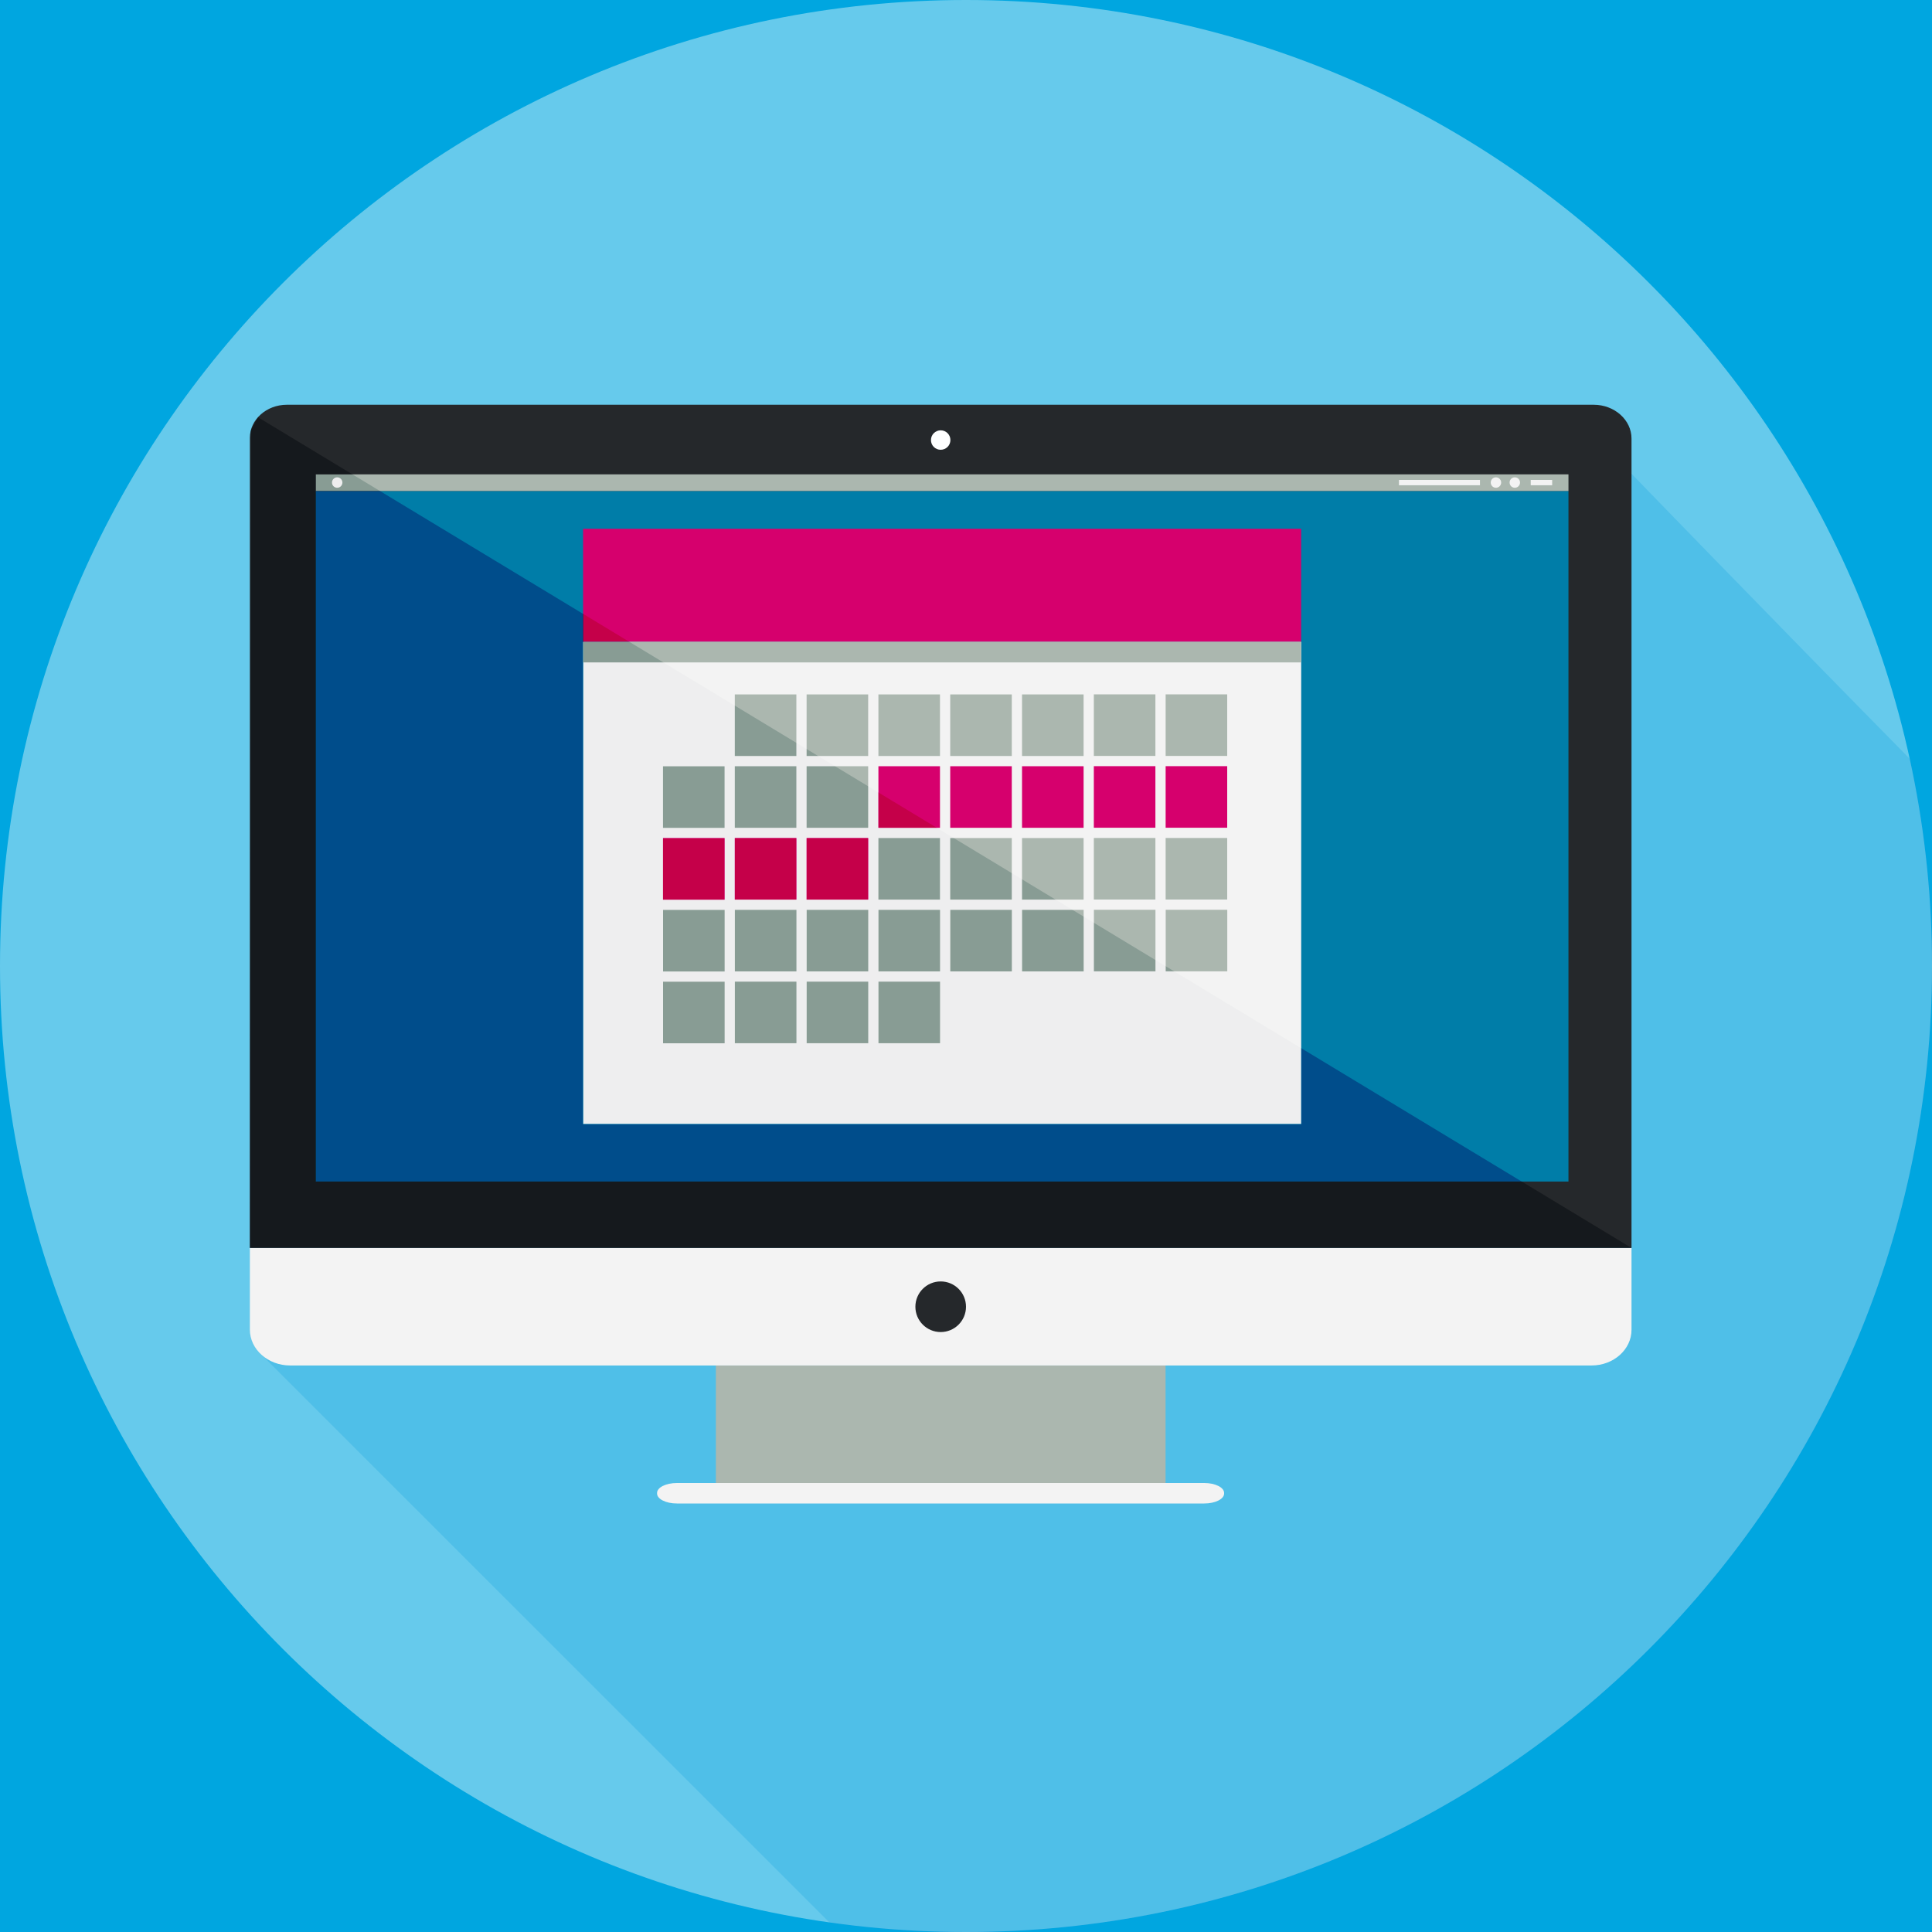
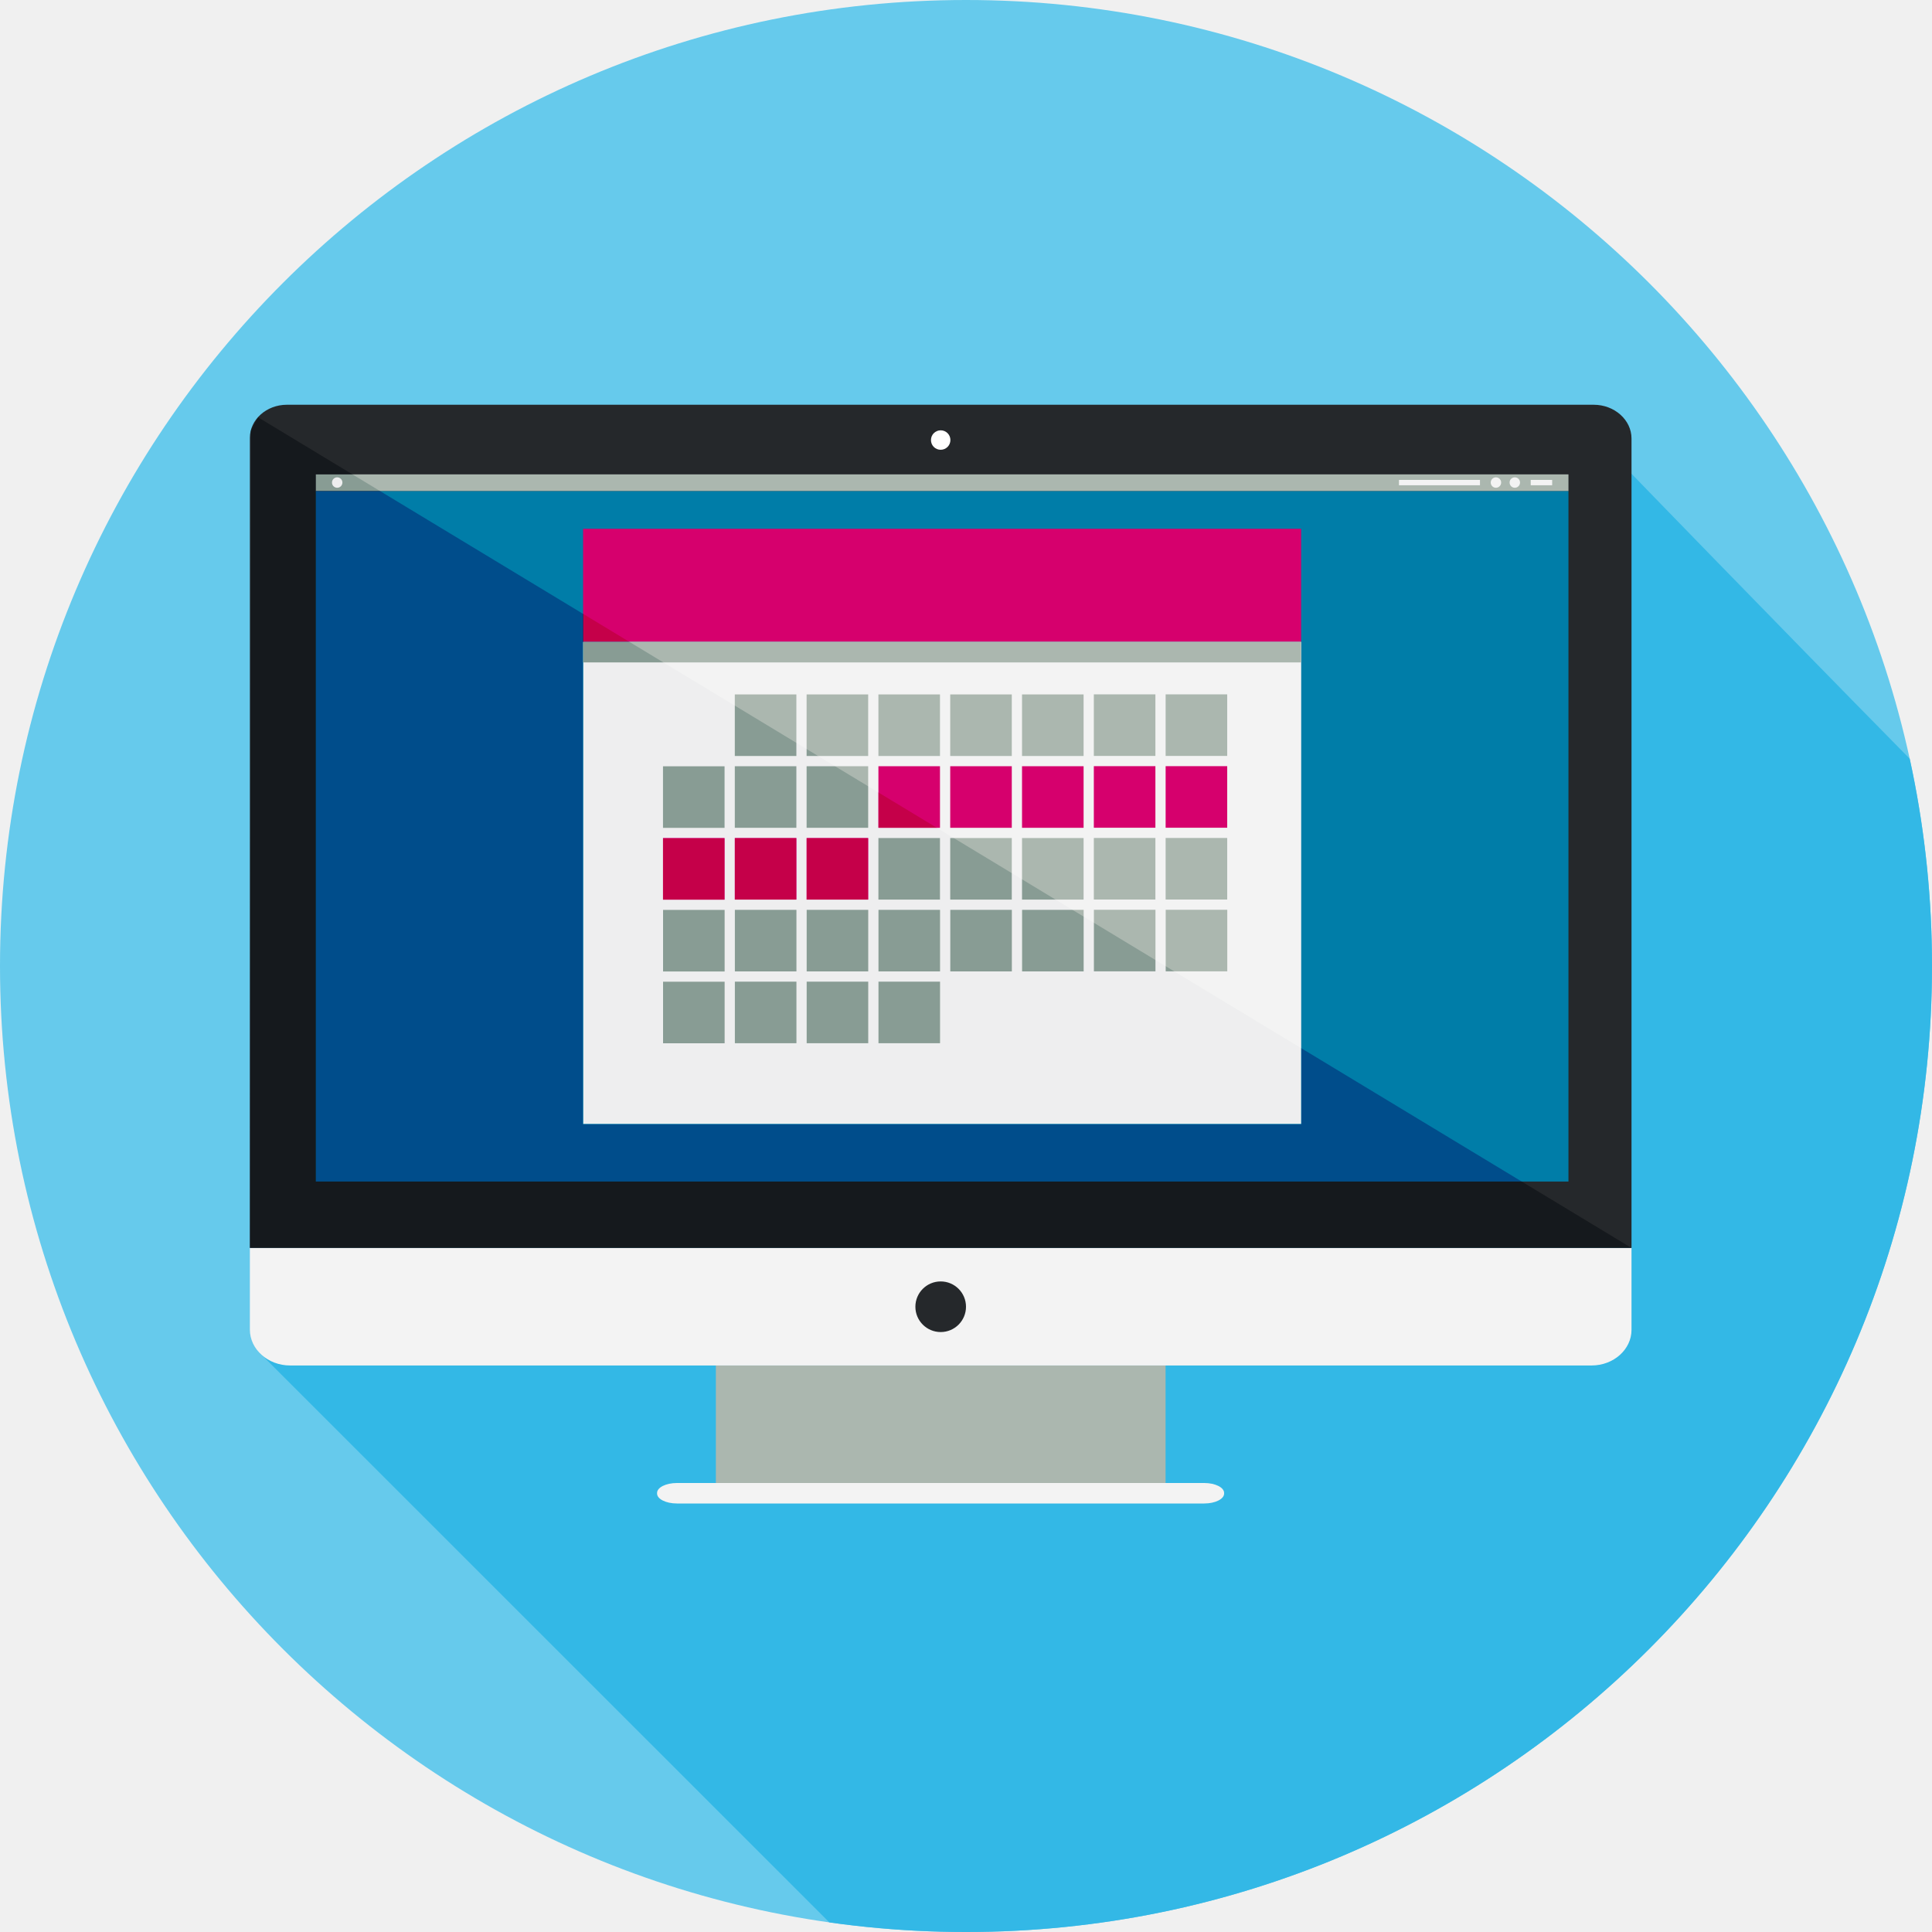
<svg xmlns="http://www.w3.org/2000/svg" viewBox="0 0 300 300">
  <defs>
-     <style>.a{fill:none;}.b{isolation:isolate;}.c{fill:#00a6e0;}.d{fill:#66caec;}.e{clip-path:url(#a);}.f,.i{fill:#25282b;}.f{opacity:0.31;}.f,.m{mix-blend-mode:overlay;}.g{fill:#abb7af;}.h{fill:#f3f3f3;}.j{fill:#007da8;}.k{fill:#fff;}.l{fill:#d6006d;}.m{fill:#4a4f55;fill-rule:evenodd;}</style>
+     <style>.a{fill:none;}.b{isolation:isolate;}.c{fill:#66caec;}.d{clip-path:url(#a);}.e{fill:#33b8e6;}.f{fill:#abb7af;}.g{fill:#f3f3f3;}.h{fill:#25282b;}.i{fill:#007da8;}.j{fill:#fff;}.k{fill:#d6006d;}.l{fill:#4a4f55;fill-rule:evenodd;mix-blend-mode:overlay;}</style>
    <clipPath id="a">
      <circle class="a" cx="150" cy="150" r="150" />
    </clipPath>
  </defs>
  <g class="b">
-     <rect class="c" width="300" height="300" />
-     <circle class="d" cx="150" cy="150" r="150" />
-     <g class="e">
-       <path class="f" d="M40.12,209.87,162,331.72H341.36s2.81-170.14,0-170.14-88.43-88.44-88.43-88.44Z" />
+     <rect class="a" width="300" height="300" />
+     <circle class="c" cx="150" cy="150" r="150" />
+     <g class="d">
+       <path class="e" d="M40.12,209.87,162,331.72H341.36s2.81-170.14,0-170.14-88.43-88.44-88.43-88.44Z" />
    </g>
-     <rect class="g" x="111.16" y="212.03" width="69.83" height="18.25" />
-     <path class="h" d="M38.8,206.46c0,3.07,2.81,5.57,6.25,5.57H247.14c3.41,0,6.2-2.48,6.2-5.53V193.78H38.8Z" />
-     <path class="h" d="M105.11,230.28c-1.7,0-3.08.69-3.08,1.54v.1c0,.85,1.38,1.54,3.08,1.54H187c1.7,0,3.08-.69,3.08-1.54v-.1c0-.85-1.38-1.54-3.08-1.54H105.11Z" />
-     <circle class="i" cx="146.07" cy="202.91" r="3.93" />
-     <path class="i" d="M247.47,62.85H44.54c-3.16,0-5.74,2.31-5.74,5.13v125.8H253.34V68.09C253.34,65.21,250.7,62.85,247.47,62.85Z" />
-     <polygon class="j" points="243.55 84.37 243.55 91.68 243.55 97.36 243.55 103.05 243.55 107.92 243.55 113.61 243.55 118.48 243.55 124.17 243.55 129.04 243.55 134.73 243.55 141.23 243.55 146.1 243.55 151.79 243.55 156.66 243.55 183.47 49.03 183.47 49.03 156.66 49.03 151.79 49.03 146.1 49.03 141.23 49.03 134.73 49.03 129.04 49.03 124.17 49.03 118.48 49.03 113.61 49.03 107.92 49.03 103.05 49.03 97.36 49.03 91.68 49.03 84.37 49.03 76.24 243.55 76.24 243.55 84.37" />
-     <path class="k" d="M146.07,69.84a1.51,1.51,0,1,0-1.51-1.51A1.5,1.5,0,0,0,146.07,69.84Z" />
-     <rect class="g" x="49.03" y="73.66" width="194.52" height="2.58" />
-     <circle class="h" cx="52.36" cy="74.93" r="0.81" />
-     <circle class="h" cx="235.22" cy="74.93" r="0.81" />
-     <circle class="h" cx="232.29" cy="74.93" r="0.81" />
-     <rect class="h" x="237.69" y="74.52" width="3.33" height="0.83" />
-     <rect class="h" x="217.23" y="74.52" width="12.58" height="0.83" />
-     <rect class="l" x="90.54" y="82.11" width="111.5" height="17.56" />
-     <path class="h" d="M90.55,174.54V99.68l111.5,0v74.86Z" />
-     <rect class="g" x="90.54" y="99.67" width="111.5" height="3.19" />
-     <rect class="g" x="114.1" y="107.83" width="9.56" height="9.56" />
-     <rect class="g" x="125.25" y="107.83" width="9.56" height="9.56" />
-     <rect class="g" x="136.4" y="107.83" width="9.56" height="9.56" />
-     <rect class="g" x="147.55" y="107.83" width="9.56" height="9.56" />
-     <rect class="g" x="158.7" y="107.83" width="9.56" height="9.56" />
-     <rect class="g" x="169.85" y="107.82" width="9.56" height="9.56" />
-     <rect class="g" x="181" y="107.82" width="9.56" height="9.56" />
-     <rect class="g" x="102.95" y="118.99" width="9.56" height="9.56" />
-     <rect class="g" x="114.1" y="118.98" width="9.56" height="9.56" />
-     <rect class="g" x="125.25" y="118.98" width="9.56" height="9.56" />
-     <rect class="l" x="136.4" y="118.98" width="9.56" height="9.56" />
-     <rect class="l" x="147.55" y="118.98" width="9.56" height="9.56" />
-     <rect class="l" x="158.7" y="118.98" width="9.56" height="9.56" />
-     <rect class="l" x="169.85" y="118.97" width="9.56" height="9.56" />
-     <rect class="l" x="181" y="118.97" width="9.56" height="9.56" />
-     <rect class="l" x="102.95" y="130.14" width="9.56" height="9.56" />
-     <rect class="l" x="114.1" y="130.13" width="9.56" height="9.56" />
-     <rect class="l" x="125.25" y="130.13" width="9.56" height="9.56" />
-     <rect class="g" x="136.4" y="130.13" width="9.56" height="9.56" />
-     <rect class="g" x="147.55" y="130.13" width="9.56" height="9.56" />
-     <rect class="g" x="158.7" y="130.13" width="9.56" height="9.56" />
-     <rect class="g" x="169.85" y="130.12" width="9.56" height="9.56" />
-     <rect class="g" x="181" y="130.12" width="9.56" height="9.56" />
-     <rect class="g" x="102.96" y="141.29" width="9.56" height="9.56" />
-     <rect class="g" x="114.11" y="141.28" width="9.56" height="9.56" />
-     <rect class="g" x="125.26" y="141.28" width="9.56" height="9.56" />
-     <rect class="g" x="136.41" y="141.28" width="9.56" height="9.56" />
-     <rect class="g" x="147.56" y="141.28" width="9.56" height="9.56" />
-     <rect class="g" x="158.71" y="141.28" width="9.56" height="9.56" />
-     <rect class="g" x="169.86" y="141.27" width="9.56" height="9.56" />
-     <rect class="g" x="181.01" y="141.27" width="9.56" height="9.56" />
-     <rect class="g" x="102.96" y="152.44" width="9.56" height="9.56" />
-     <rect class="g" x="114.11" y="152.43" width="9.56" height="9.56" />
-     <rect class="g" x="125.26" y="152.43" width="9.56" height="9.56" />
-     <rect class="g" x="136.41" y="152.43" width="9.56" height="9.56" />
-     <polygon class="m" points="40.06 64.79 253.34 193.78 38.8 193.78 38.95 66.82 40.06 64.79" />
+     <rect class="f" x="111.16" y="212.03" width="69.83" height="18.25" />
+     <path class="g" d="M38.8,206.46c0,3.07,2.81,5.57,6.25,5.57H247.14c3.41,0,6.2-2.48,6.2-5.53V193.78H38.8Z" />
+     <path class="g" d="M105.11,230.28c-1.7,0-3.08.69-3.08,1.54v.1c0,.85,1.38,1.54,3.08,1.54H187c1.7,0,3.08-.69,3.08-1.54v-.1c0-.85-1.38-1.54-3.08-1.54H105.11Z" />
+     <circle class="h" cx="146.07" cy="202.91" r="3.93" />
+     <path class="h" d="M247.47,62.85H44.54c-3.16,0-5.74,2.31-5.74,5.13v125.8H253.34V68.09C253.34,65.21,250.7,62.85,247.47,62.85Z" />
+     <polygon class="i" points="243.55 84.37 243.55 91.68 243.55 97.36 243.55 103.05 243.55 107.92 243.55 113.61 243.55 118.48 243.55 124.17 243.55 129.04 243.55 134.73 243.55 141.23 243.55 146.1 243.55 151.79 243.55 156.66 243.55 183.47 49.03 183.47 49.03 156.66 49.03 151.79 49.03 146.1 49.03 141.23 49.03 134.73 49.03 129.04 49.03 124.17 49.03 118.48 49.03 113.61 49.03 107.92 49.03 103.05 49.03 97.36 49.03 91.68 49.03 84.37 49.03 76.24 243.55 76.24 243.55 84.37" />
+     <path class="j" d="M146.07,69.84a1.51,1.51,0,1,0-1.51-1.51A1.5,1.5,0,0,0,146.07,69.84Z" />
+     <rect class="f" x="49.03" y="73.66" width="194.52" height="2.58" />
+     <circle class="g" cx="52.36" cy="74.93" r="0.81" />
+     <circle class="g" cx="235.22" cy="74.93" r="0.81" />
+     <circle class="g" cx="232.29" cy="74.93" r="0.81" />
+     <rect class="g" x="237.69" y="74.52" width="3.33" height="0.83" />
+     <rect class="g" x="217.23" y="74.52" width="12.58" height="0.83" />
+     <rect class="k" x="90.54" y="82.11" width="111.5" height="17.56" />
+     <path class="g" d="M90.55,174.54V99.68l111.5,0v74.86Z" />
+     <rect class="f" x="90.54" y="99.67" width="111.5" height="3.19" />
+     <rect class="f" x="114.1" y="107.83" width="9.56" height="9.56" />
+     <rect class="f" x="125.25" y="107.83" width="9.56" height="9.56" />
+     <rect class="f" x="136.4" y="107.83" width="9.56" height="9.56" />
+     <rect class="f" x="147.55" y="107.83" width="9.56" height="9.56" />
+     <rect class="f" x="158.7" y="107.83" width="9.56" height="9.56" />
+     <rect class="f" x="169.85" y="107.82" width="9.56" height="9.56" />
+     <rect class="f" x="181" y="107.82" width="9.56" height="9.56" />
+     <rect class="f" x="102.95" y="118.99" width="9.56" height="9.56" />
+     <rect class="f" x="114.1" y="118.98" width="9.56" height="9.56" />
+     <rect class="f" x="125.25" y="118.98" width="9.56" height="9.56" />
+     <rect class="k" x="136.4" y="118.98" width="9.56" height="9.56" />
+     <rect class="k" x="147.55" y="118.98" width="9.56" height="9.56" />
+     <rect class="k" x="158.7" y="118.98" width="9.56" height="9.56" />
+     <rect class="k" x="169.85" y="118.97" width="9.56" height="9.56" />
+     <rect class="k" x="181" y="118.97" width="9.56" height="9.56" />
+     <rect class="k" x="102.95" y="130.14" width="9.56" height="9.56" />
+     <rect class="k" x="114.1" y="130.13" width="9.56" height="9.56" />
+     <rect class="k" x="125.25" y="130.13" width="9.56" height="9.56" />
+     <rect class="f" x="136.4" y="130.13" width="9.56" height="9.56" />
+     <rect class="f" x="147.55" y="130.13" width="9.56" height="9.56" />
+     <rect class="f" x="158.7" y="130.13" width="9.56" height="9.56" />
+     <rect class="f" x="169.85" y="130.12" width="9.56" height="9.56" />
+     <rect class="f" x="181" y="130.12" width="9.56" height="9.56" />
+     <rect class="f" x="102.96" y="141.29" width="9.56" height="9.56" />
+     <rect class="f" x="114.11" y="141.28" width="9.56" height="9.56" />
+     <rect class="f" x="125.26" y="141.28" width="9.56" height="9.56" />
+     <rect class="f" x="136.41" y="141.28" width="9.56" height="9.56" />
+     <rect class="f" x="147.56" y="141.28" width="9.56" height="9.56" />
+     <rect class="f" x="158.71" y="141.28" width="9.56" height="9.56" />
+     <rect class="f" x="169.86" y="141.27" width="9.56" height="9.56" />
+     <rect class="f" x="181.01" y="141.27" width="9.56" height="9.56" />
+     <rect class="f" x="102.96" y="152.44" width="9.56" height="9.56" />
+     <rect class="f" x="114.11" y="152.43" width="9.56" height="9.56" />
+     <rect class="f" x="125.26" y="152.43" width="9.56" height="9.56" />
+     <rect class="f" x="136.41" y="152.43" width="9.56" height="9.56" />
+     <polygon class="l" points="40.06 64.79 253.34 193.78 38.8 193.78 38.95 66.82 40.06 64.79" />
  </g>
</svg>
